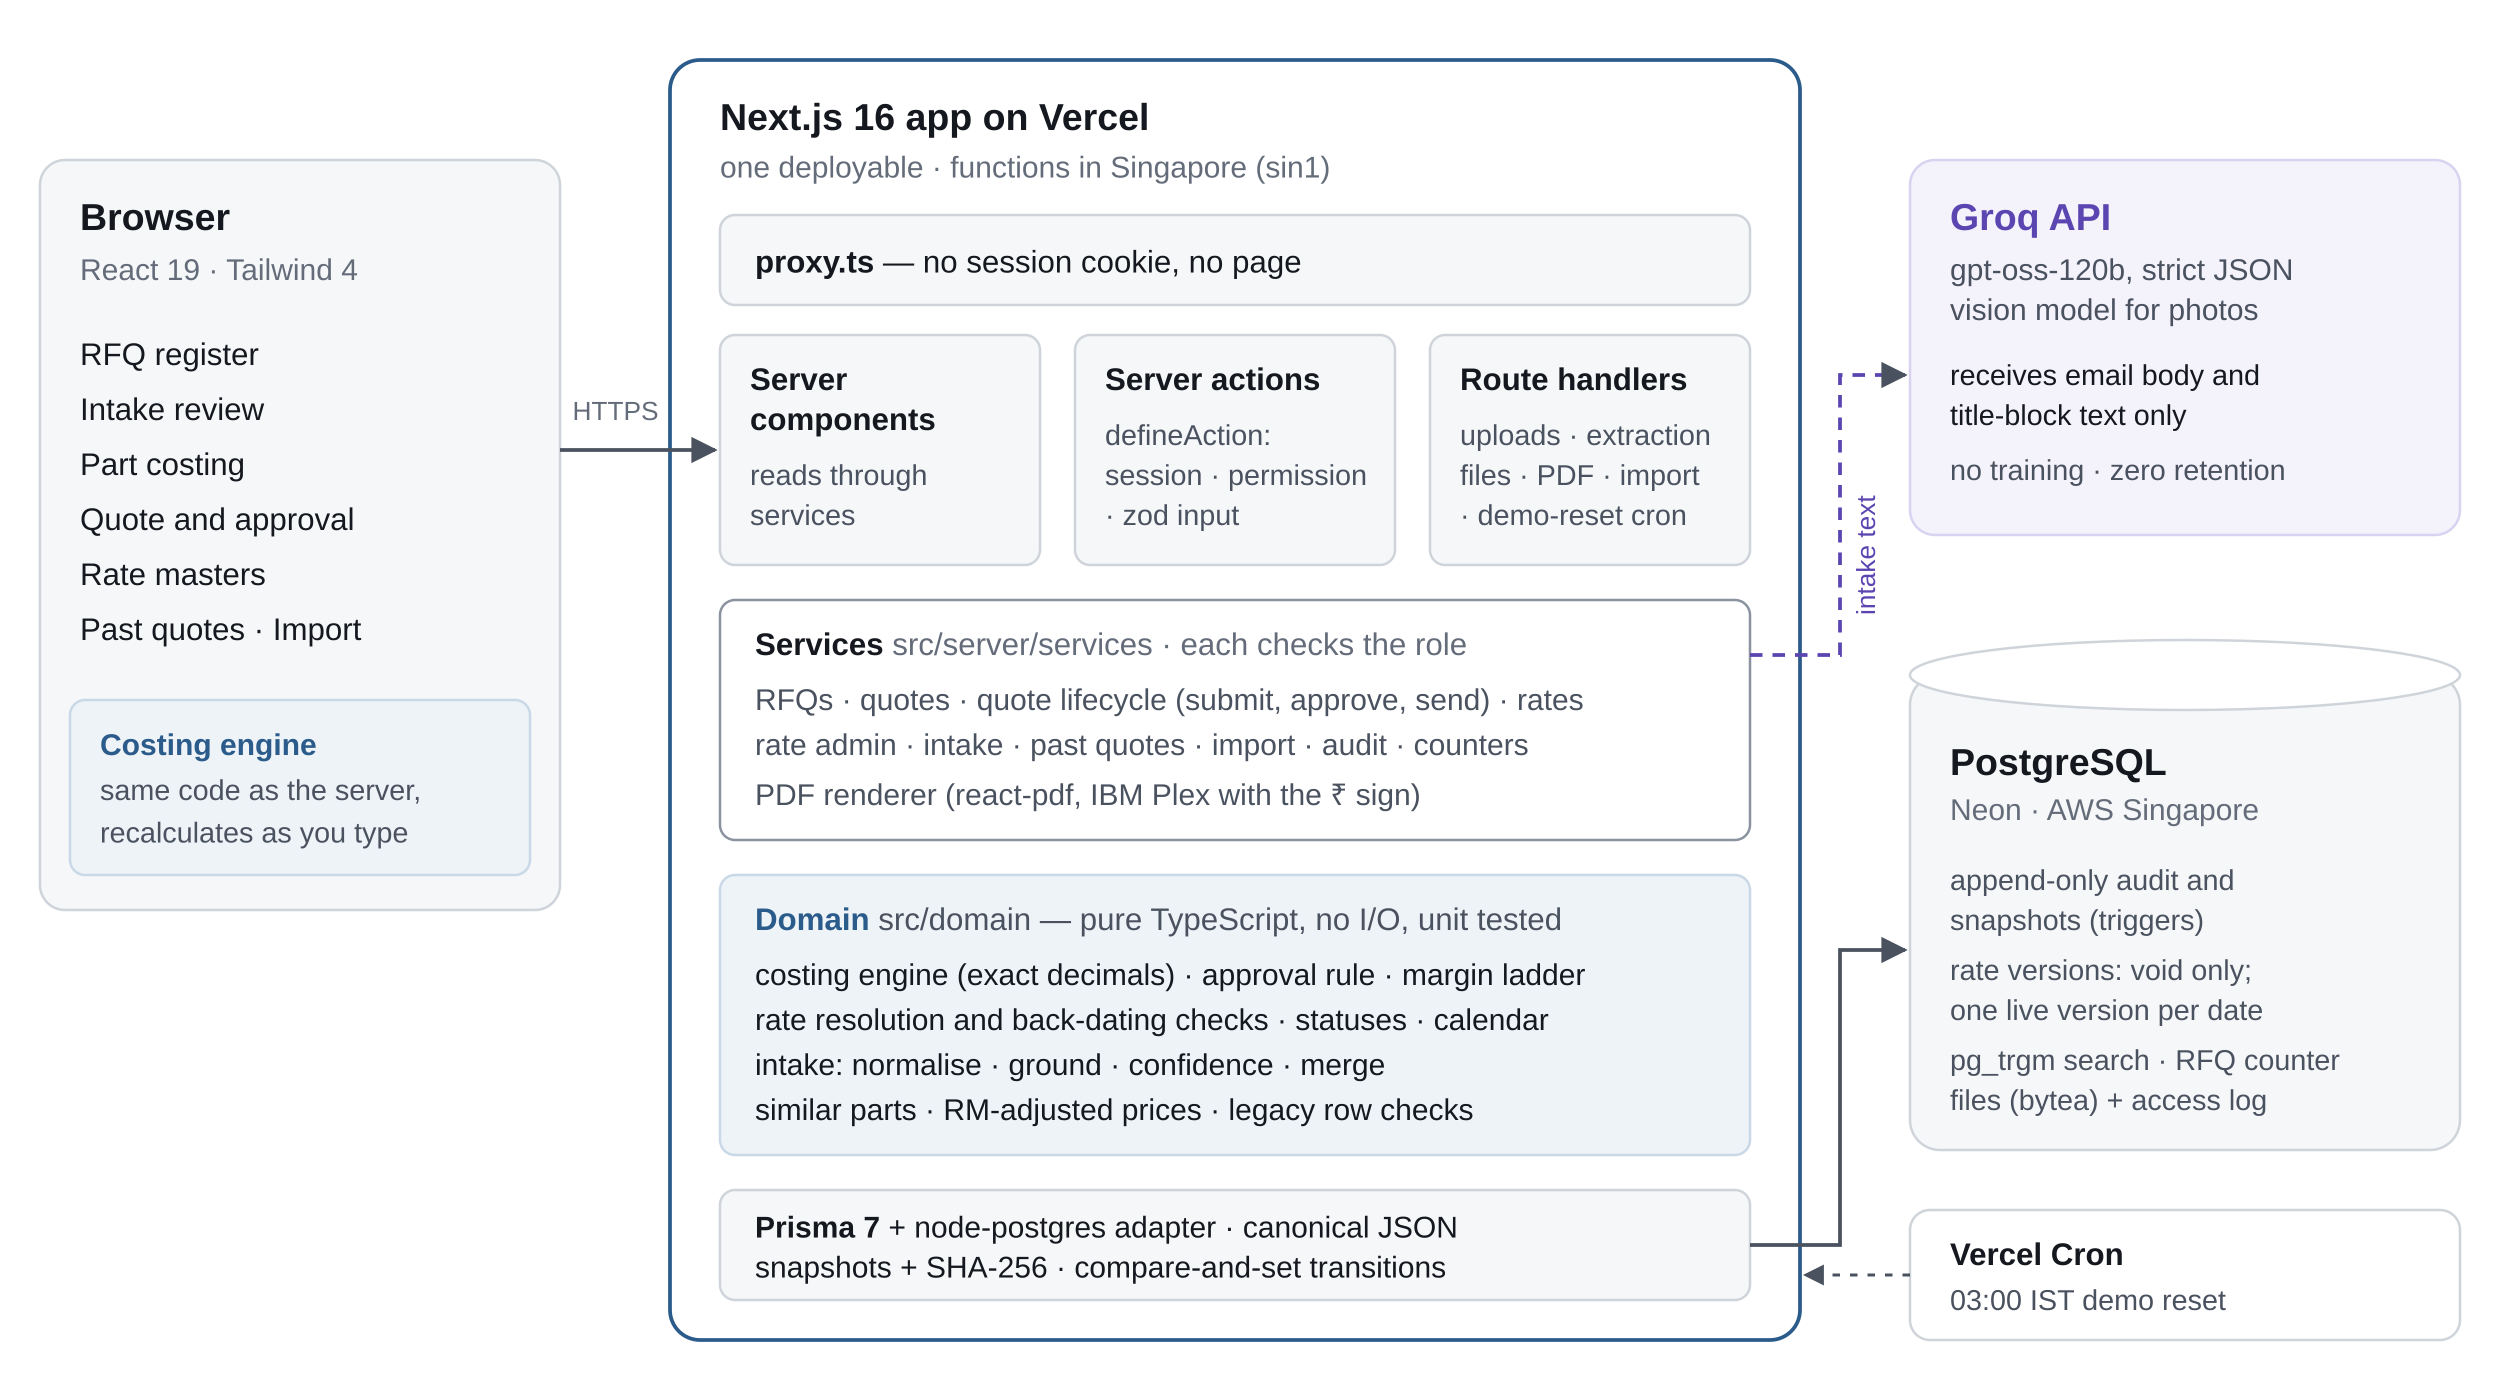
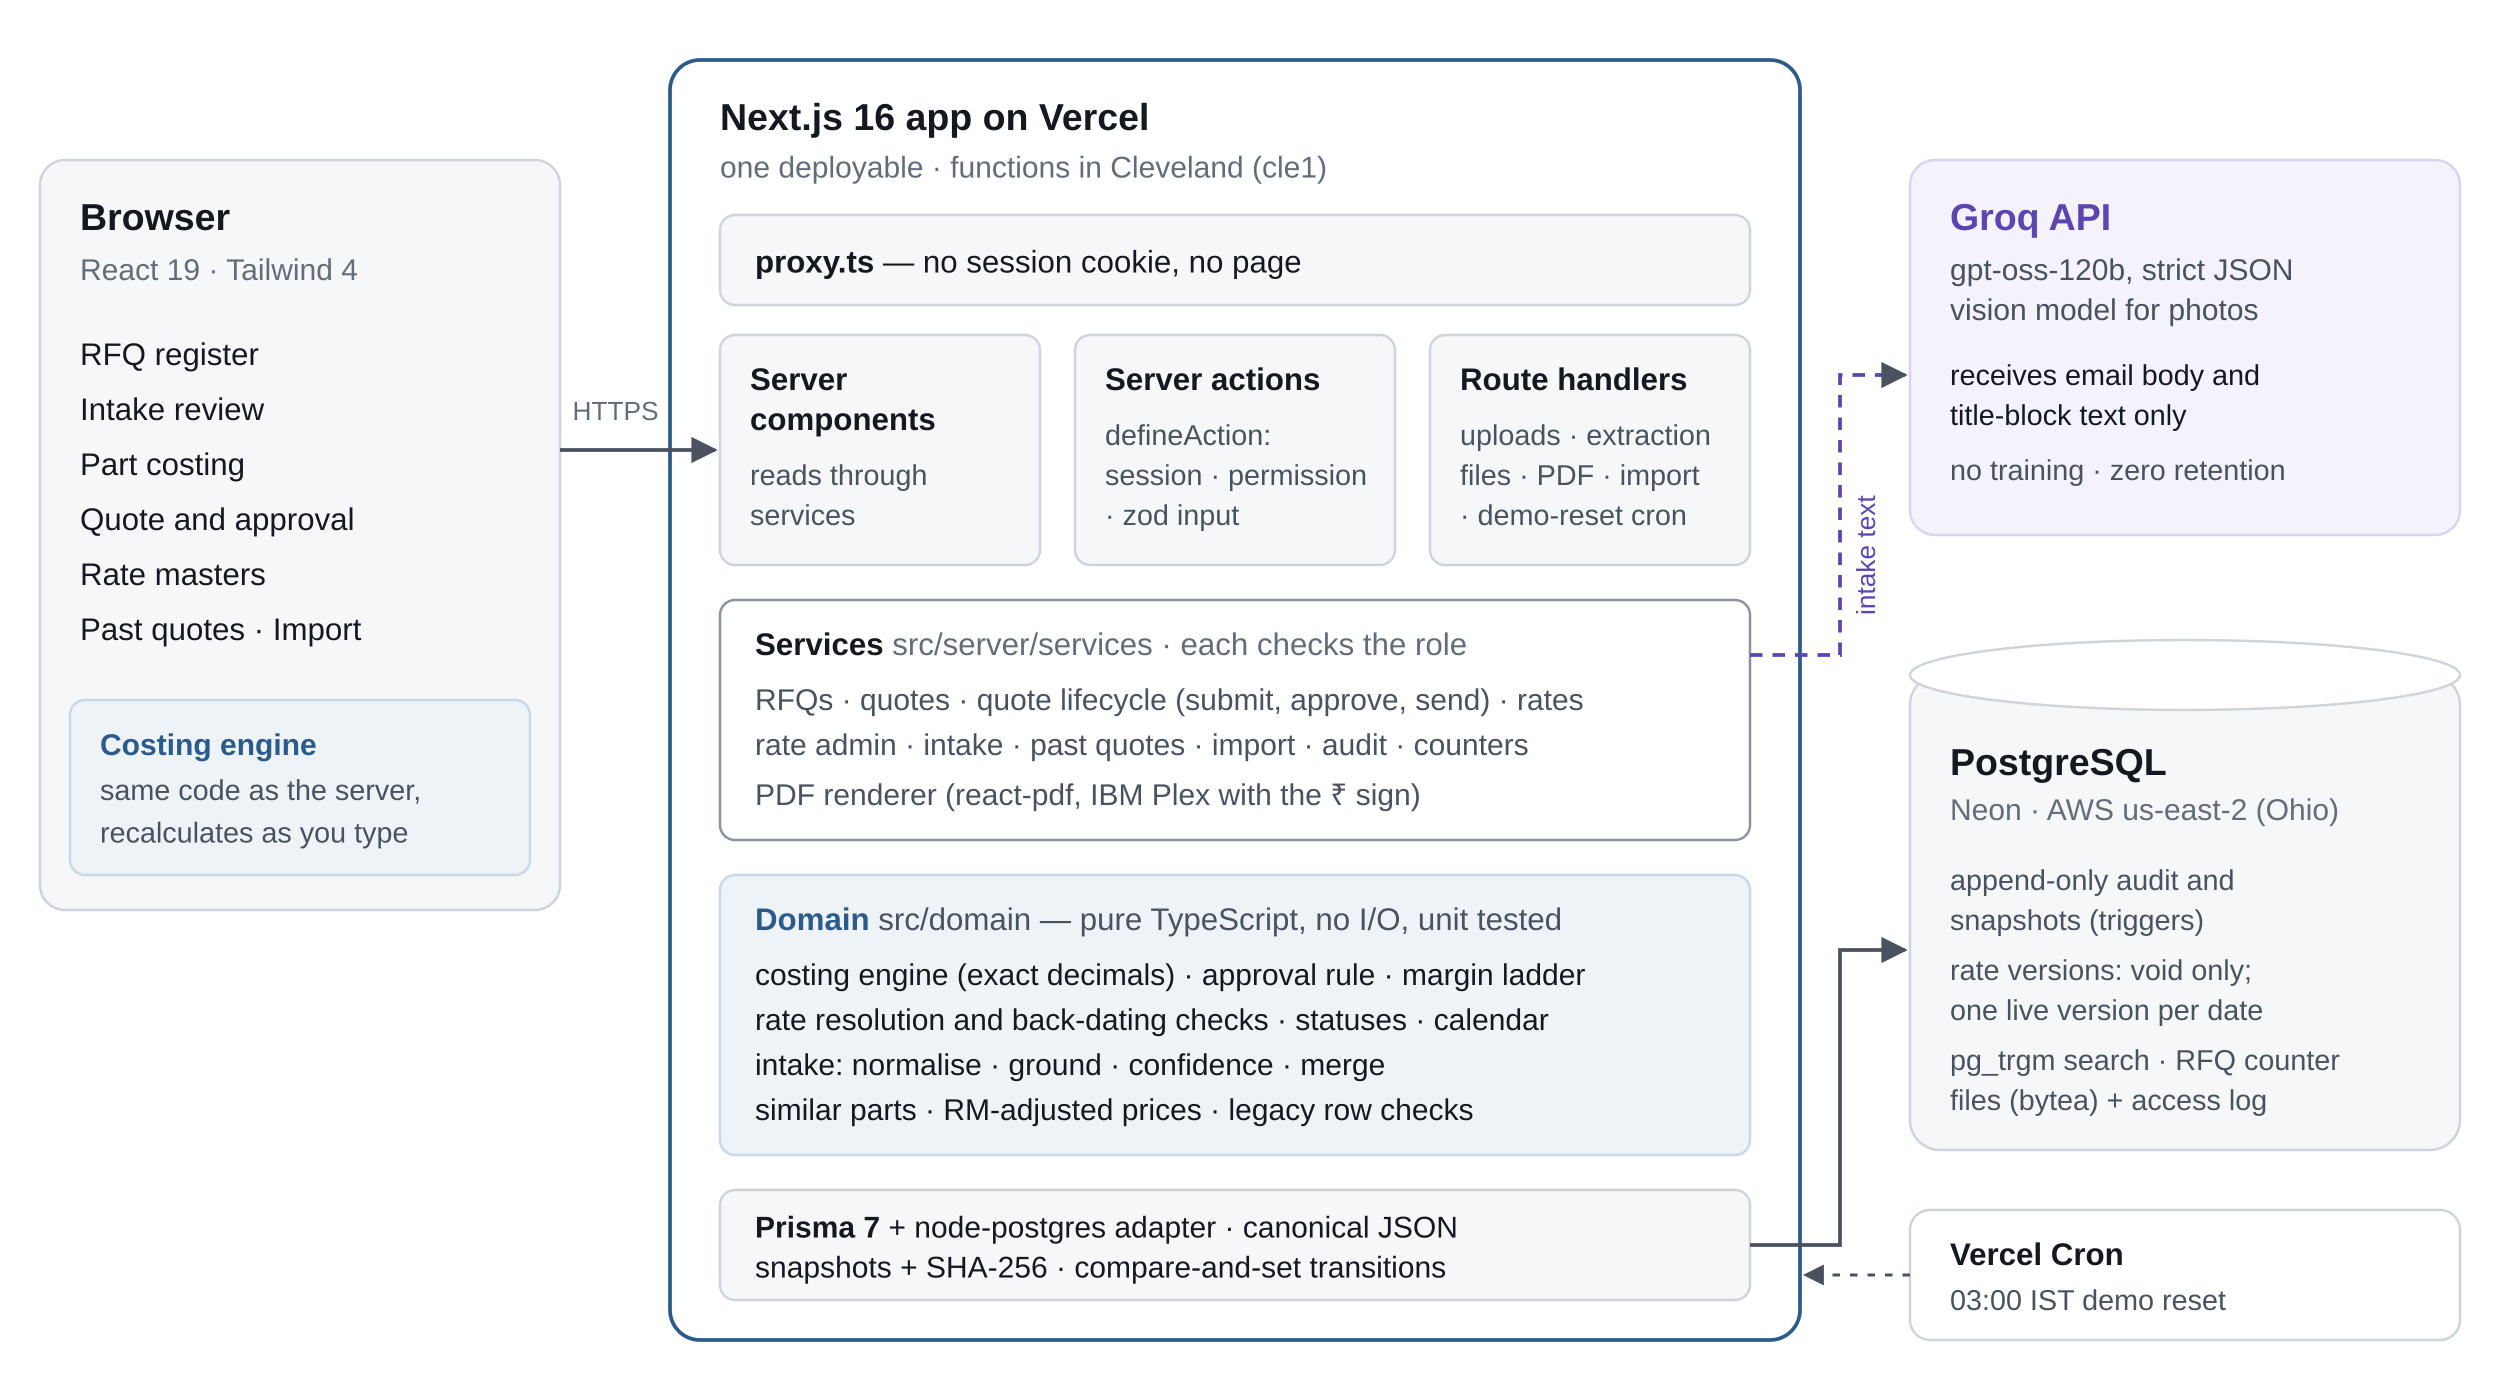
<svg xmlns="http://www.w3.org/2000/svg" viewBox="0 0 1000 560" width="1000" height="560" font-family="IBM Plex Sans, Segoe UI, Arial, sans-serif">
  <defs>
    <marker id="arrow" viewBox="0 0 10 10" refX="9" refY="5" markerWidth="7" markerHeight="7" orient="auto-start-reverse">
      <path d="M0,0 L10,5 L0,10 z" fill="#4a5260" />
    </marker>
  </defs>
  <rect x="0" y="0" width="1000" height="560" fill="#ffffff" />
  <rect x="16" y="64" width="208" height="300" rx="10" fill="#f6f7f9" stroke="#cfd4da" />
  <text x="32" y="92" font-size="15" font-weight="600" fill="#15191f">Browser</text>
  <text x="32" y="112" font-size="12" fill="#646c7a">React 19 · Tailwind 4</text>
  <g font-size="12.5" fill="#15191f">
    <text x="32" y="146">RFQ register</text>
    <text x="32" y="168">Intake review</text>
    <text x="32" y="190">Part costing</text>
    <text x="32" y="212">Quote and approval</text>
    <text x="32" y="234">Rate masters</text>
    <text x="32" y="256">Past quotes · Import</text>
  </g>
  <rect x="28" y="280" width="184" height="70" rx="6" fill="#eef3f8" stroke="#c9d8e7" />
  <text x="40" y="302" font-size="12" font-weight="600" fill="#2b5b8a">Costing engine</text>
  <text x="40" y="320" font-size="11.5" fill="#4a5260">same code as the server,</text>
  <text x="40" y="337" font-size="11.5" fill="#4a5260">recalculates as you type</text>
  <rect x="268" y="24" width="452" height="512" rx="12" fill="#ffffff" stroke="#2b5b8a" stroke-width="1.5" />
  <text x="288" y="52" font-size="15" font-weight="600" fill="#15191f">Next.js 16 app on Vercel</text>
-   <text x="288" y="71" font-size="12" fill="#646c7a">one deployable · functions in Singapore (sin1)</text>
+   <text x="288" y="71" font-size="12" fill="#646c7a">one deployable · functions in Cleveland (cle1)</text>
  <rect x="288" y="86" width="412" height="36" rx="6" fill="#f6f7f9" stroke="#cfd4da" />
  <text x="302" y="109" font-size="12.5" fill="#15191f">
    <tspan font-weight="600">proxy.ts</tspan> — no session cookie, no page</text>
  <rect x="288" y="134" width="128" height="92" rx="6" fill="#f6f7f9" stroke="#cfd4da" />
  <text x="300" y="156" font-size="12.5" font-weight="600" fill="#15191f">Server</text>
  <text x="300" y="172" font-size="12.5" font-weight="600" fill="#15191f">components</text>
  <text x="300" y="194" font-size="11.5" fill="#4a5260">reads through</text>
  <text x="300" y="210" font-size="11.5" fill="#4a5260">services</text>
  <rect x="430" y="134" width="128" height="92" rx="6" fill="#f6f7f9" stroke="#cfd4da" />
  <text x="442" y="156" font-size="12.5" font-weight="600" fill="#15191f">Server actions</text>
  <text x="442" y="178" font-size="11.5" fill="#4a5260">defineAction:</text>
  <text x="442" y="194" font-size="11.5" fill="#4a5260">session · permission</text>
  <text x="442" y="210" font-size="11.5" fill="#4a5260">· zod input</text>
  <rect x="572" y="134" width="128" height="92" rx="6" fill="#f6f7f9" stroke="#cfd4da" />
  <text x="584" y="156" font-size="12.5" font-weight="600" fill="#15191f">Route handlers</text>
  <text x="584" y="178" font-size="11.5" fill="#4a5260">uploads · extraction</text>
  <text x="584" y="194" font-size="11.5" fill="#4a5260">files · PDF · import</text>
  <text x="584" y="210" font-size="11.5" fill="#4a5260">· demo-reset cron</text>
  <rect x="288" y="240" width="412" height="96" rx="6" fill="#ffffff" stroke="#8a939f" />
  <text x="302" y="262" font-size="12.5" font-weight="600" fill="#15191f">Services <tspan font-weight="400" fill="#646c7a">src/server/services · each checks the role</tspan>
  </text>
  <text x="302" y="284" font-size="12" fill="#4a5260">RFQs · quotes · quote lifecycle (submit, approve, send) · rates</text>
  <text x="302" y="302" font-size="12" fill="#4a5260">rate admin · intake · past quotes · import · audit · counters</text>
  <text x="302" y="322" font-size="12" fill="#4a5260">PDF renderer (react-pdf, IBM Plex with the ₹ sign)</text>
  <rect x="288" y="350" width="412" height="112" rx="6" fill="#eef3f8" stroke="#c9d8e7" />
  <text x="302" y="372" font-size="12.5" font-weight="600" fill="#2b5b8a">Domain <tspan font-weight="400" fill="#4a5260">src/domain — pure TypeScript, no I/O, unit tested</tspan>
  </text>
  <text x="302" y="394" font-size="12" fill="#15191f">costing engine (exact decimals) · approval rule · margin ladder</text>
  <text x="302" y="412" font-size="12" fill="#15191f">rate resolution and back-dating checks · statuses · calendar</text>
  <text x="302" y="430" font-size="12" fill="#15191f">intake: normalise · ground · confidence · merge</text>
  <text x="302" y="448" font-size="12" fill="#15191f">similar parts · RM-adjusted prices · legacy row checks</text>
  <rect x="288" y="476" width="412" height="44" rx="6" fill="#f6f7f9" stroke="#cfd4da" />
  <text x="302" y="495" font-size="12" fill="#15191f">
    <tspan font-weight="600">Prisma 7</tspan> + node-postgres adapter · canonical JSON</text>
  <text x="302" y="511" font-size="12" fill="#15191f">snapshots + SHA-256 · compare-and-set transitions</text>
  <rect x="764" y="270" width="220" height="190" rx="12" fill="#f6f7f9" stroke="#cfd4da" />
  <ellipse cx="874" cy="270" rx="110" ry="14" fill="#ffffff" stroke="#cfd4da" />
  <text x="780" y="310" font-size="15" font-weight="600" fill="#15191f">PostgreSQL</text>
-   <text x="780" y="328" font-size="12" fill="#646c7a">Neon · AWS Singapore</text>
+   <text x="780" y="328" font-size="12" fill="#646c7a">Neon · AWS us-east-2 (Ohio)</text>
  <g font-size="11.5" fill="#4a5260">
    <text x="780" y="356">append-only audit and</text>
    <text x="780" y="372">snapshots (triggers)</text>
    <text x="780" y="392">rate versions: void only;</text>
    <text x="780" y="408">one live version per date</text>
    <text x="780" y="428">pg_trgm search · RFQ counter</text>
    <text x="780" y="444">files (bytea) + access log</text>
  </g>
  <rect x="764" y="64" width="220" height="150" rx="10" fill="#f4f2fb" stroke="#d9d2f0" />
  <text x="780" y="92" font-size="15" font-weight="600" fill="#5b45b0">Groq API</text>
  <text x="780" y="112" font-size="12" fill="#4a5260">gpt-oss-120b, strict JSON</text>
  <text x="780" y="128" font-size="12" fill="#4a5260">vision model for photos</text>
  <text x="780" y="154" font-size="11.5" fill="#15191f">receives email body and</text>
  <text x="780" y="170" font-size="11.5" fill="#15191f">title-block text only</text>
  <text x="780" y="192" font-size="11.5" fill="#4a5260">no training · zero retention</text>
  <rect x="764" y="484" width="220" height="52" rx="8" fill="#ffffff" stroke="#cfd4da" />
  <text x="780" y="506" font-size="12.5" font-weight="600" fill="#15191f">Vercel Cron</text>
  <text x="780" y="524" font-size="11.5" fill="#4a5260">03:00 IST demo reset</text>
  <line x1="224" y1="180" x2="286" y2="180" stroke="#4a5260" stroke-width="1.5" marker-end="url(#arrow)" />
  <text x="229" y="168" font-size="10.5" fill="#646c7a">HTTPS</text>
  <path d="M700,498 H736 V380 H762" fill="none" stroke="#4a5260" stroke-width="1.5" marker-end="url(#arrow)" />
  <path d="M700,262 H736 V150 H762" fill="none" stroke="#5b45b0" stroke-width="1.5" stroke-dasharray="5 4" marker-end="url(#arrow)" />
  <text x="750" y="246" font-size="10.5" fill="#5b45b0" transform="rotate(-90 750 246)">intake text</text>
  <line x1="764" y1="510" x2="722" y2="510" stroke="#4a5260" stroke-width="1.2" stroke-dasharray="3 4" marker-end="url(#arrow)" />
</svg>
